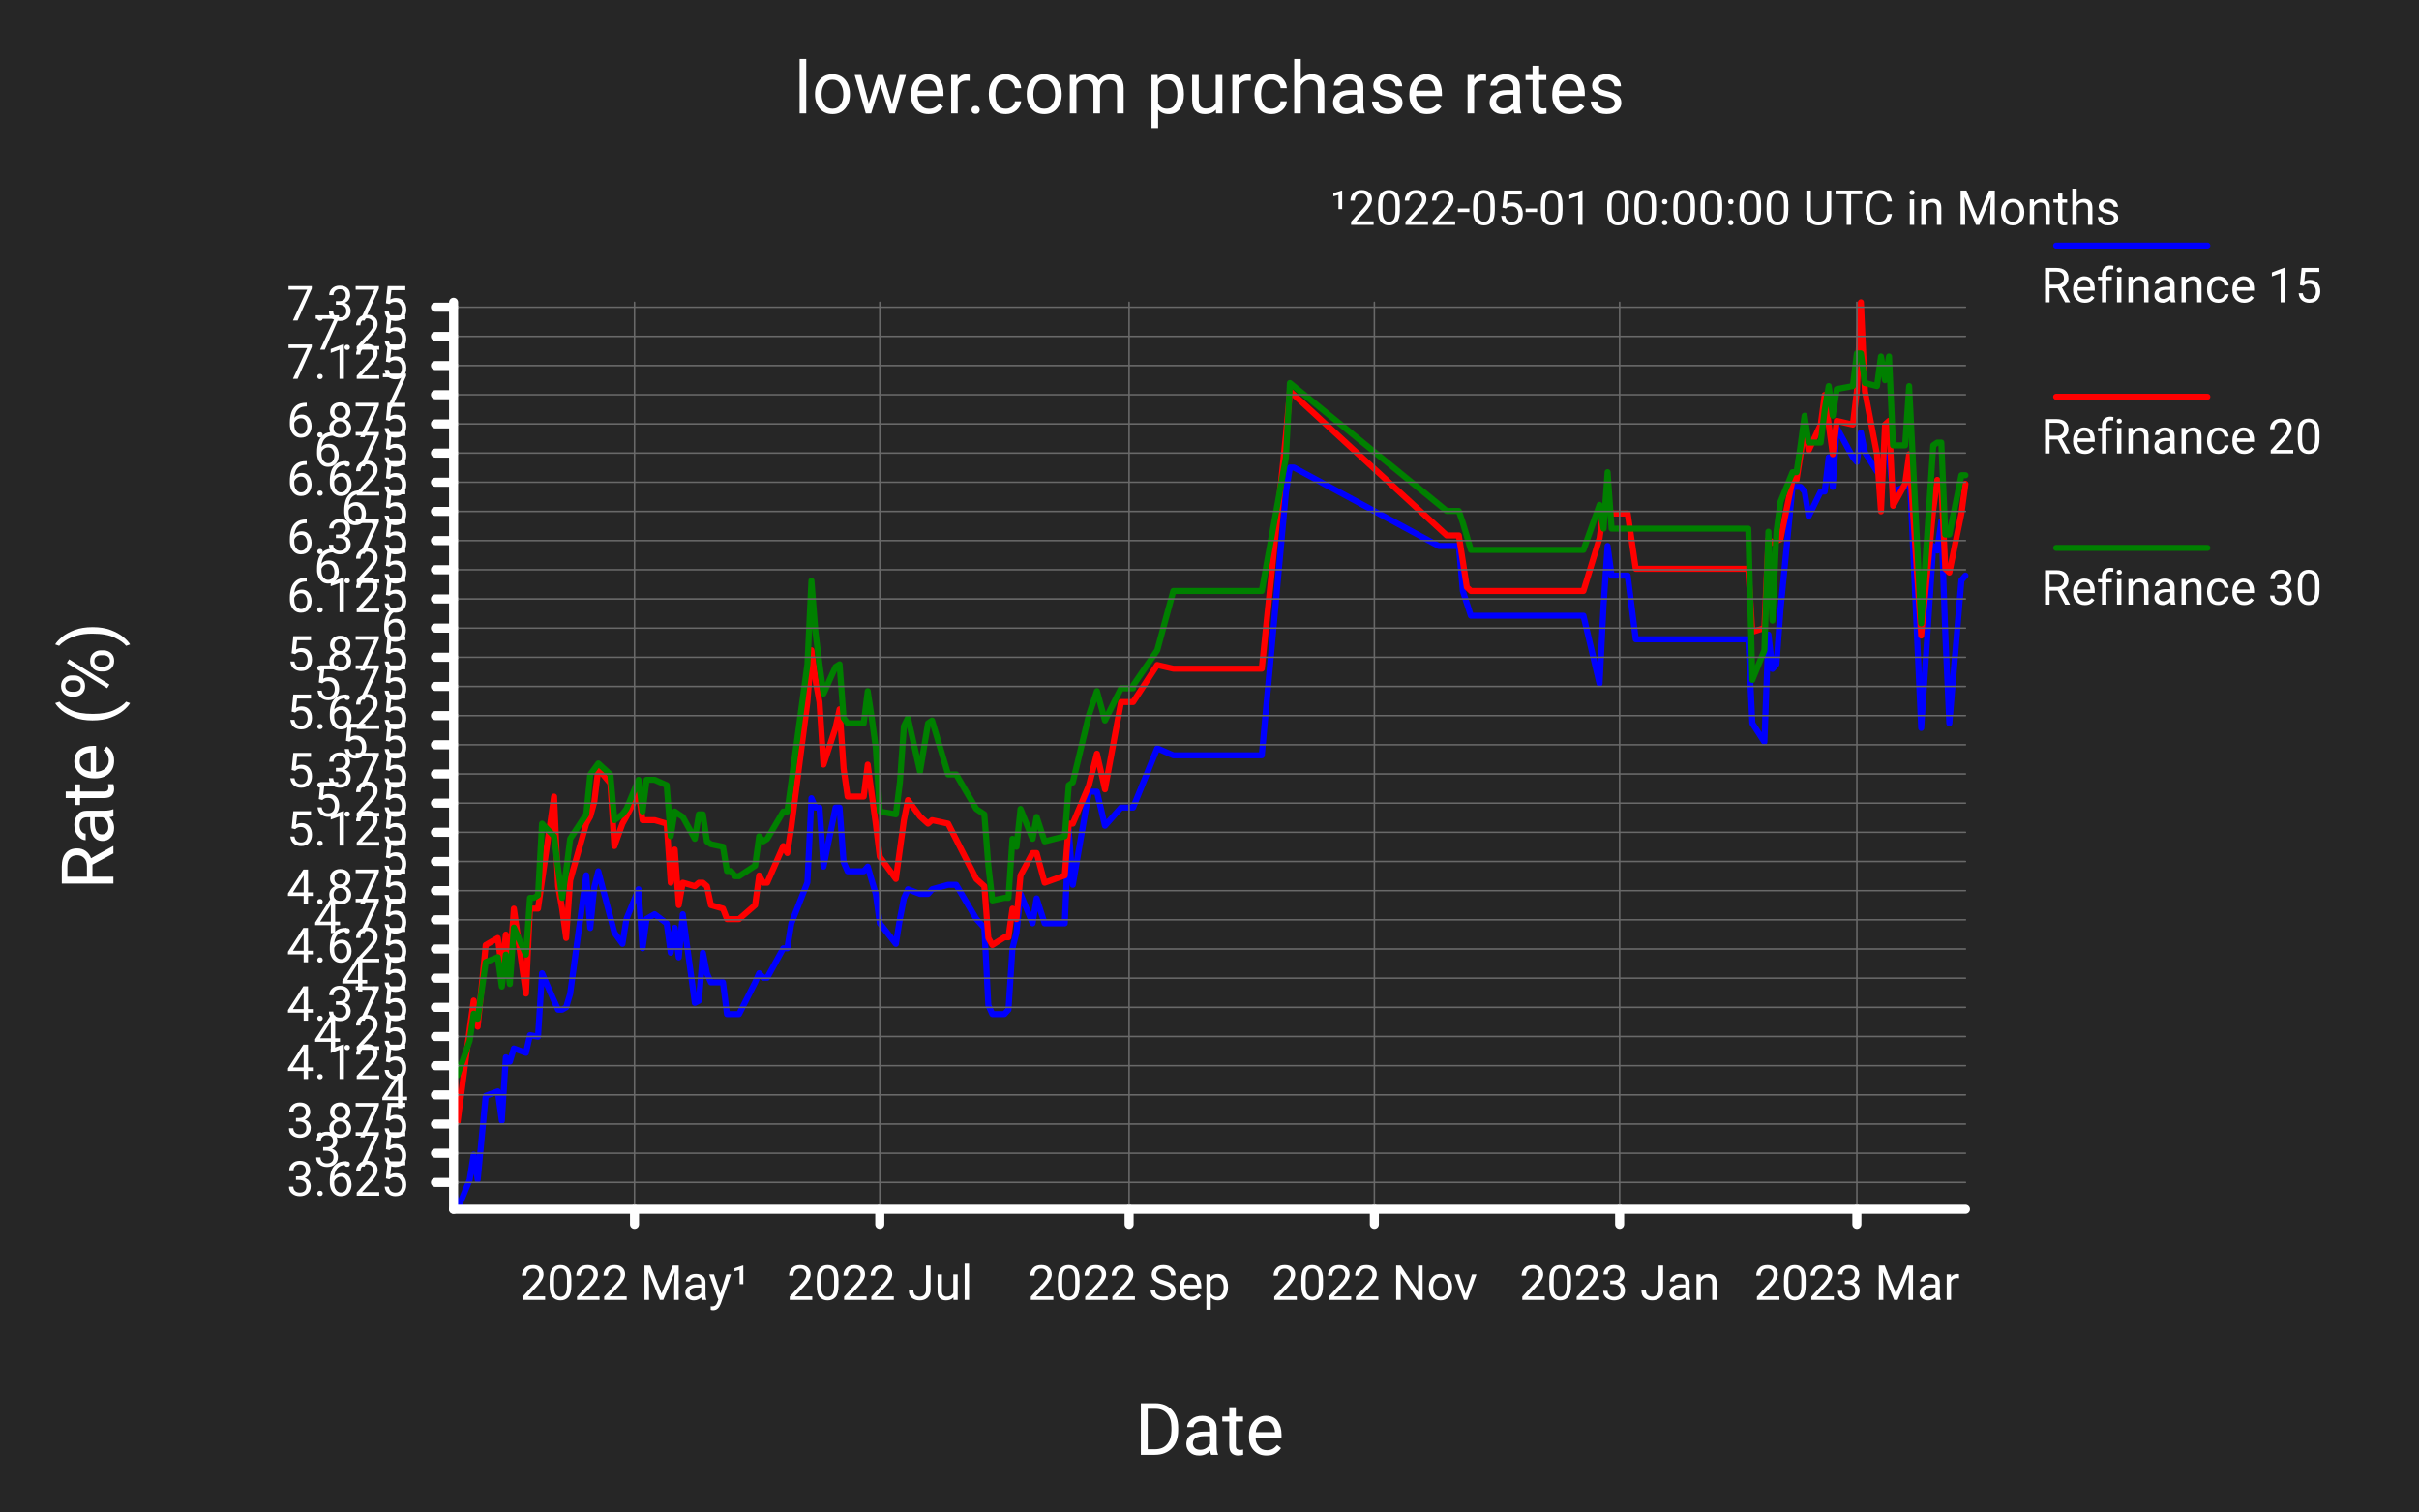
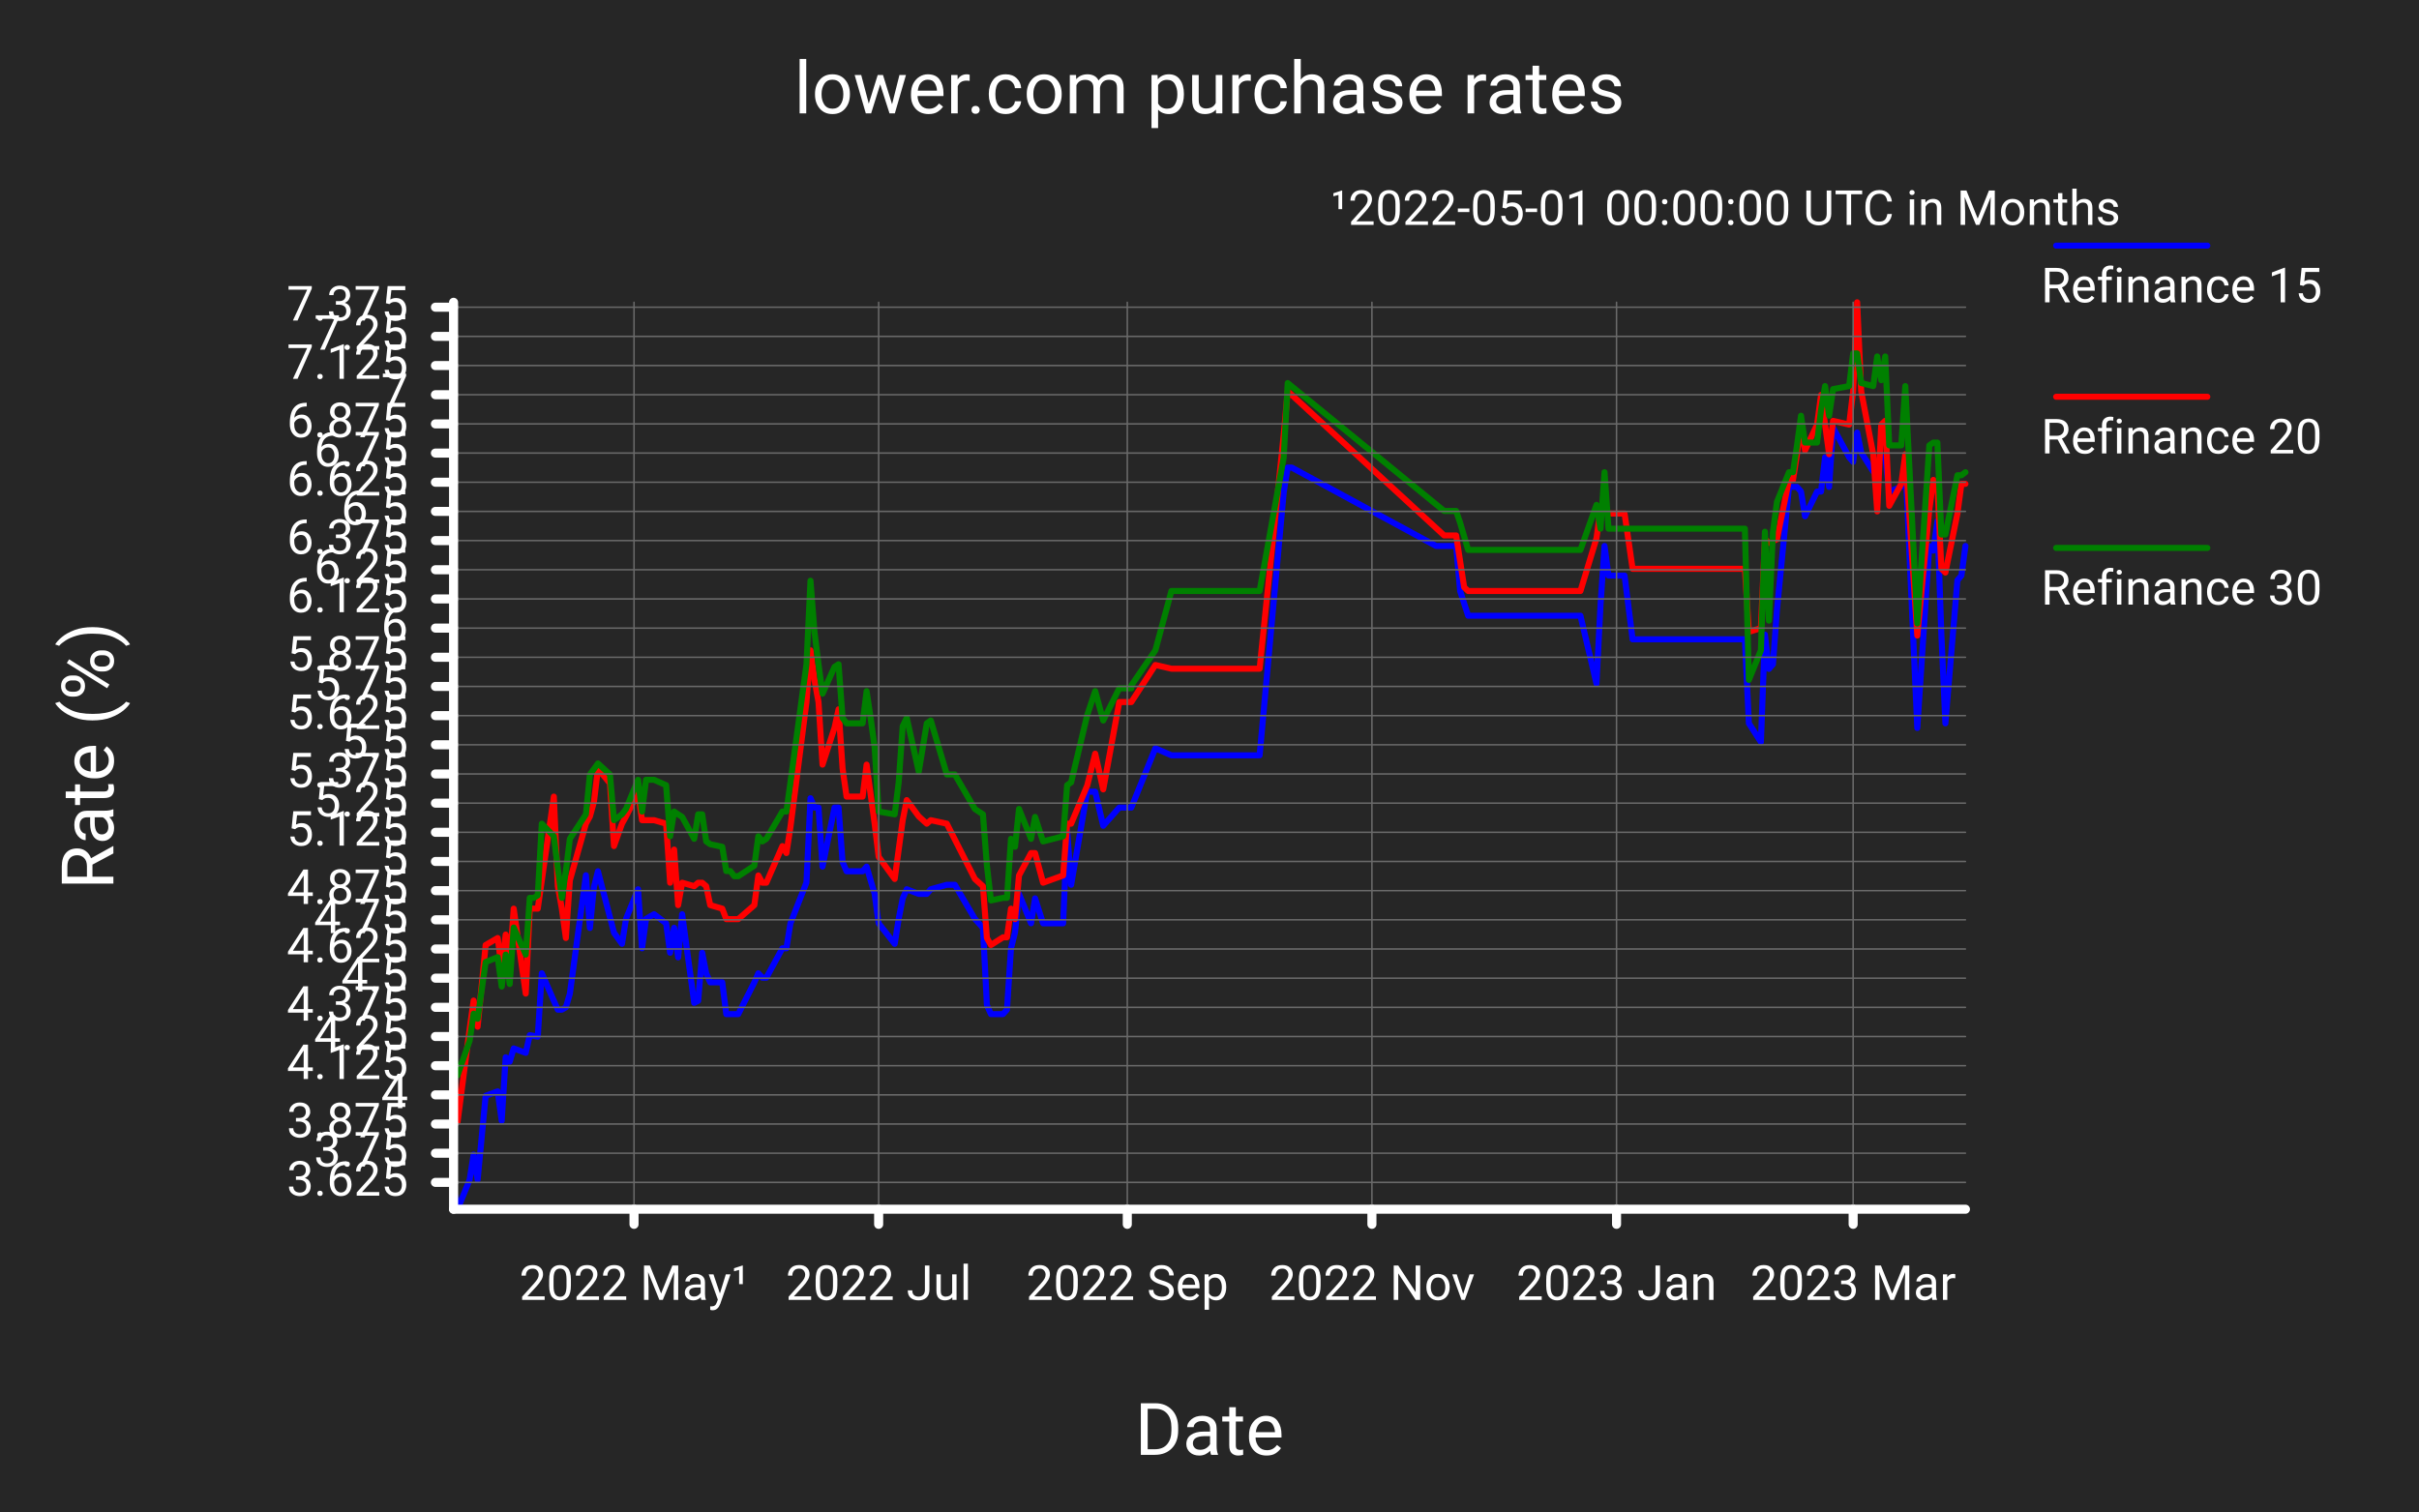
<svg xmlns="http://www.w3.org/2000/svg" class="poloto" width="800" height="500" viewBox="0 0 800 500">
  <style>.poloto{stroke-linecap:round;stroke-linejoin:round;font-family:Roboto,sans-serif;font-size:16px;}.poloto_background{fill:#262626;}.poloto_scatter{stroke-width:7}.poloto_tick_line{stroke:dimgray;stroke-width:0.5}.poloto_line{stroke-width:2}.poloto_text{fill: white;}.poloto_axis_lines{stroke: white;stroke-width:3;fill:none;stroke-dasharray:none}.poloto_title{font-size:24px;dominant-baseline:start;text-anchor:middle;}.poloto_xname{font-size:24px;dominant-baseline:start;text-anchor:middle;}.poloto_yname{font-size:24px;dominant-baseline:start;text-anchor:middle;}.poloto0stroke{stroke:blue;}.poloto1stroke{stroke:red;}.poloto2stroke{stroke:green;}.poloto3stroke{stroke:gold;}.poloto4stroke{stroke:aqua;}.poloto5stroke{stroke:lime;}.poloto6stroke{stroke:orange;}.poloto7stroke{stroke:chocolate;}.poloto0fill{fill:blue;}.poloto1fill{fill:red;}.poloto2fill{fill:green;}.poloto3fill{fill:gold;}.poloto4fill{fill:aqua;}.poloto5fill{fill:lime;}.poloto6fill{fill:orange;}.poloto7fill{fill:chocolate;}</style>
  <circle r="1e5" class="poloto_background" />
  <text class="poloto_text poloto_legend_text" x="675" y="100">Refinance 15</text>
  <line class="poloto_line poloto_legend_icon poloto0stroke poloto0legend" stroke="black" x1="680" x2="730" y1="81.25" y2="81.25" />
-   <path class="poloto_line poloto0stroke" fill="none" stroke="black" d=" M 150.00 393.13 L 151.33 400.00 L 155.32 390.27 L 156.65 381.94 L 157.98 390.27 L 157.98 390.27 L 160.64 362.48 L 164.63 361.01 L 165.96 370.74 L 167.29 349.74 L 168.62 351.21 L 169.95 346.81 L 173.94 348.28 L 175.27 342.41 L 175.27 342.41 L 177.93 342.95 L 179.26 321.95 L 183.24 331.06 L 184.57 333.99 L 185.90 333.99 L 187.23 333.22 L 188.56 328.74 L 193.88 289.53 L 195.21 306.97 L 196.54 293.46 L 197.87 288.21 L 197.87 288.21 L 203.19 308.52 L 205.85 312.22 L 207.18 303.96 L 211.17 294.16 L 212.50 313.69 L 213.83 303.96 L 213.83 303.96 L 216.49 302.42 L 220.48 305.43 L 221.81 315.16 L 221.81 315.16 L 223.14 306.90 L 224.47 316.70 L 225.80 302.42 L 229.79 331.76 L 231.12 331.06 L 232.45 315.16 L 232.45 315.16 L 233.78 321.95 L 235.11 324.96 L 239.10 324.96 L 240.43 335.46 L 241.76 335.46 L 243.09 335.46 L 244.41 335.46 L 249.73 324.96 L 251.06 321.95 L 252.39 323.42 L 253.72 323.42 L 253.72 323.42 L 259.04 313.69 L 260.37 313.69 L 261.70 305.43 L 267.02 291.92 L 268.35 264.05 L 269.68 267.14 L 271.01 267.14 L 272.34 286.67 L 276.33 267.14 L 277.66 267.14 L 278.99 285.13 L 280.32 288.21 L 285.64 288.21 L 286.97 286.67 L 288.30 291.22 L 289.63 295.70 L 290.96 305.43 L 296.28 312.22 L 297.61 303.96 L 298.94 297.17 L 300.27 294.16 L 304.26 295.70 L 306.91 295.70 L 308.24 294.16 L 313.56 292.69 L 313.56 292.69 L 313.56 292.69 L 313.56 292.69 L 313.56 292.69 L 313.56 292.69 L 316.22 292.69 L 316.22 292.69 L 316.22 292.69 L 316.22 292.69 L 316.22 292.69 L 316.22 292.69 L 322.87 303.96 L 325.53 306.90 L 326.86 332.53 L 328.19 335.46 L 332.18 335.46 L 333.51 333.99 L 334.84 313.69 L 336.17 308.44 L 337.50 295.70 L 341.49 305.43 L 341.49 305.43 L 342.82 297.17 L 345.48 305.43 L 345.48 305.43 L 352.13 305.43 L 353.46 274.70 L 354.79 292.69 L 360.11 261.89 L 362.77 261.89 L 362.77 261.89 L 365.43 273.16 L 370.74 267.14 L 370.74 267.14 L 370.74 267.14 L 370.74 267.14 L 370.74 267.14 L 370.74 267.14 L 370.74 267.14 L 370.74 267.14 L 370.74 267.14 L 374.73 267.14 L 382.71 247.53 L 388.03 249.85 L 388.03 249.85 L 392.02 249.85 L 397.34 249.85 L 398.67 249.85 L 398.67 249.85 L 398.67 249.85 L 398.67 249.85 L 398.67 249.85 L 415.96 249.85 L 417.29 249.85 L 425.27 162.92 L 426.60 154.66 L 427.93 154.66 L 475.80 180.60 L 481.12 180.60 L 482.45 180.60 L 483.78 195.50 L 486.44 203.68 L 486.44 203.68 L 491.76 203.68 L 493.09 203.68 L 494.41 203.68 L 495.74 203.68 L 499.73 203.68 L 501.06 203.68 L 503.72 203.68 L 505.05 203.68 L 509.04 203.68 L 510.37 203.68 L 510.37 203.68 L 514.36 203.68 L 518.35 203.68 L 519.68 203.68 L 521.01 203.68 L 522.34 203.68 L 523.67 203.68 L 528.99 226.15 L 530.32 200.21 L 531.65 180.60 L 532.98 190.40 L 536.97 190.40 L 538.30 190.40 L 538.30 190.40 L 540.96 211.48 L 542.29 211.48 L 546.28 211.48 L 547.61 211.48 L 548.94 211.48 L 550.27 211.48 L 551.60 211.48 L 551.60 211.48 L 551.60 211.48 L 551.60 211.48 L 558.24 211.48 L 560.90 211.48 L 564.89 211.48 L 566.22 211.48 L 568.88 211.48 L 570.21 211.48 L 575.53 211.48 L 576.86 211.48 L 578.19 211.48 L 579.52 239.27 L 583.51 245.45 L 584.84 209.93 L 586.17 221.28 L 587.50 219.74 L 588.83 201.75 L 592.82 161.07 L 594.15 161.07 L 595.48 161.07 L 596.81 162.61 L 598.14 170.79 L 602.13 162.61 L 603.46 162.61 L 604.79 151.26 L 606.12 161.07 L 607.45 141.46 L 612.77 151.26 L 614.10 152.80 L 615.43 143.08 L 616.76 149.64 L 620.74 155.97 L 622.07 152.80 L 623.40 151.26 L 624.73 151.26 L 626.06 162.61 L 630.05 161.07 L 631.38 152.80 L 635.37 240.81 L 639.36 180.60 L 640.69 182.14 L 642.02 172.41 L 643.35 209.93 L 644.68 239.27 L 648.67 191.95 L 650.00 190.40" />
+   <path class="poloto_line poloto0stroke" fill="none" stroke="black" d=" M 150.00 393.13 L 151.33 400.00 L 155.31 390.27 L 156.63 381.94 L 157.96 390.27 L 157.96 390.27 L 160.61 362.48 L 164.59 361.01 L 165.92 370.74 L 167.24 349.74 L 168.57 351.21 L 169.89 346.81 L 173.87 348.28 L 175.20 342.41 L 175.20 342.41 L 177.85 342.95 L 179.18 321.95 L 183.16 331.06 L 184.48 333.99 L 185.81 333.99 L 187.14 333.22 L 188.46 328.74 L 193.77 289.53 L 195.09 306.97 L 196.42 293.46 L 197.75 288.21 L 197.75 288.21 L 203.05 308.52 L 205.70 312.22 L 207.03 303.96 L 211.01 294.16 L 212.33 313.69 L 213.66 303.96 L 213.66 303.96 L 216.31 302.42 L 220.29 305.43 L 221.62 315.16 L 221.62 315.16 L 222.94 306.90 L 224.27 316.70 L 225.60 302.42 L 229.58 331.76 L 230.90 331.06 L 232.23 315.16 L 232.23 315.16 L 233.55 321.95 L 234.88 324.96 L 238.86 324.96 L 240.19 335.46 L 241.51 335.46 L 242.84 335.46 L 244.16 335.46 L 249.47 324.96 L 250.80 321.95 L 252.12 323.42 L 253.45 323.42 L 253.45 323.42 L 258.75 313.69 L 260.08 313.69 L 261.41 305.43 L 266.71 291.92 L 268.04 264.05 L 269.36 267.14 L 270.69 267.14 L 272.02 286.67 L 275.99 267.14 L 277.32 267.14 L 278.65 285.13 L 279.97 288.21 L 285.28 288.21 L 286.60 286.67 L 287.93 291.22 L 289.26 295.70 L 290.58 305.43 L 295.89 312.22 L 297.21 303.96 L 298.54 297.17 L 299.87 294.16 L 303.85 295.70 L 306.50 295.70 L 307.82 294.16 L 313.13 292.69 L 313.13 292.69 L 313.13 292.69 L 313.13 292.69 L 313.13 292.69 L 313.13 292.69 L 315.78 292.69 L 315.78 292.69 L 315.78 292.69 L 315.78 292.69 L 315.78 292.69 L 315.78 292.69 L 322.41 303.96 L 325.07 306.90 L 326.39 332.53 L 327.72 335.46 L 331.70 335.46 L 333.02 333.99 L 334.35 313.69 L 335.68 308.44 L 337.00 295.70 L 340.98 305.43 L 340.98 305.43 L 342.31 297.17 L 344.96 305.43 L 344.96 305.43 L 351.59 305.43 L 352.92 274.70 L 354.24 292.69 L 359.55 261.89 L 362.20 261.89 L 362.20 261.89 L 364.85 273.16 L 370.16 267.14 L 370.16 267.14 L 370.16 267.14 L 370.16 267.14 L 370.16 267.14 L 370.16 267.14 L 370.16 267.14 L 370.16 267.14 L 370.16 267.14 L 374.14 267.14 L 382.10 247.53 L 387.40 249.85 L 387.40 249.85 L 391.38 249.85 L 396.68 249.85 L 398.01 249.85 L 398.01 249.85 L 398.01 249.85 L 398.01 249.85 L 398.01 249.85 L 415.25 249.85 L 416.58 249.85 L 424.54 162.92 L 425.86 154.66 L 427.19 154.66 L 474.93 180.60 L 480.24 180.60 L 481.56 180.60 L 482.89 195.50 L 485.54 203.68 L 485.54 203.68 L 490.85 203.68 L 492.18 203.68 L 493.50 203.68 L 494.83 203.68 L 498.81 203.68 L 500.13 203.68 L 502.79 203.68 L 504.11 203.68 L 508.09 203.68 L 509.42 203.68 L 509.42 203.68 L 513.40 203.68 L 517.37 203.68 L 518.70 203.68 L 520.03 203.68 L 521.35 203.68 L 522.68 203.68 L 527.98 226.15 L 529.31 200.21 L 530.64 180.60 L 531.96 190.40 L 535.94 190.40 L 537.27 190.40 L 537.27 190.40 L 539.92 211.48 L 541.25 211.48 L 545.23 211.48 L 546.55 211.48 L 547.88 211.48 L 549.20 211.48 L 550.53 211.48 L 550.53 211.48 L 550.53 211.48 L 550.53 211.48 L 557.16 211.48 L 559.81 211.48 L 563.79 211.48 L 565.12 211.48 L 567.77 211.48 L 569.10 211.48 L 574.40 211.48 L 575.73 211.48 L 577.06 211.48 L 578.38 239.27 L 582.36 245.45 L 583.69 209.93 L 585.01 221.28 L 586.34 219.74 L 587.67 201.75 L 591.64 161.07 L 592.97 161.07 L 594.30 161.07 L 595.62 162.61 L 596.95 170.79 L 600.93 162.61 L 602.25 162.61 L 603.58 151.26 L 604.91 161.07 L 606.23 141.46 L 611.54 151.26 L 612.86 152.80 L 614.19 143.08 L 615.52 149.64 L 619.50 155.97 L 620.82 152.80 L 622.15 151.26 L 623.47 151.26 L 624.80 162.61 L 628.78 161.07 L 630.11 152.80 L 634.08 240.81 L 638.06 180.60 L 639.39 182.14 L 640.72 172.41 L 642.04 209.93 L 643.37 239.27 L 647.35 191.95 L 648.67 190.40 L 650.00 180.60" />
  <text class="poloto_text poloto_legend_text" x="675" y="150">Refinance 20</text>
  <line class="poloto_line poloto_legend_icon poloto1stroke poloto1legend" stroke="black" x1="680" x2="730" y1="131.25" y2="131.25" />
-   <path class="poloto_line poloto1stroke" fill="none" stroke="black" d=" M 150.00 350.51 L 151.33 371.13 L 155.32 340.40 L 156.65 330.98 L 157.98 339.63 L 157.98 339.63 L 160.64 312.61 L 164.63 310.29 L 165.96 320.10 L 167.29 309.14 L 168.62 318.94 L 169.95 300.57 L 173.94 328.67 L 175.27 300.57 L 175.27 300.57 L 177.93 300.57 L 177.93 300.57 L 183.24 263.51 L 184.57 293.15 L 185.90 300.57 L 187.23 310.29 L 188.56 291.22 L 193.88 272.47 L 195.21 270.07 L 196.54 265.29 L 197.87 254.32 L 201.86 259.11 L 203.19 279.88 L 205.85 272.47 L 207.18 270.07 L 211.17 262.27 L 212.50 271.31 L 213.83 271.31 L 213.83 271.31 L 216.49 271.31 L 220.48 272.47 L 221.81 292.00 L 221.81 292.00 L 223.14 281.03 L 224.47 299.41 L 225.80 292.00 L 229.79 293.15 L 231.12 292.00 L 232.45 292.00 L 232.45 292.00 L 233.78 293.15 L 235.11 299.41 L 239.10 300.57 L 240.43 304.04 L 241.76 304.04 L 243.09 304.04 L 244.41 304.04 L 249.73 299.41 L 251.06 289.60 L 252.39 292.00 L 253.72 292.00 L 253.72 292.00 L 259.04 279.88 L 260.37 282.19 L 261.70 273.62 L 267.02 232.24 L 268.35 215.11 L 269.68 224.91 L 271.01 232.24 L 272.34 252.93 L 276.33 240.74 L 277.66 234.64 L 278.99 254.17 L 280.32 263.51 L 285.64 263.51 L 286.97 252.93 L 288.30 262.74 L 289.63 272.47 L 290.96 283.43 L 296.28 290.76 L 297.61 281.03 L 298.94 271.31 L 300.27 264.67 L 304.26 270.07 L 306.91 272.47 L 308.24 271.31 L 313.56 272.47 L 313.56 272.47 L 313.56 272.47 L 313.56 272.47 L 313.56 272.47 L 313.56 272.47 L 313.56 272.47 L 313.56 272.47 L 313.56 272.47 L 313.56 272.47 L 313.56 272.47 L 313.56 272.47 L 322.87 290.76 L 325.53 293.15 L 326.86 310.29 L 328.19 312.61 L 332.18 310.06 L 333.51 310.06 L 334.84 300.57 L 336.17 304.04 L 337.50 289.60 L 341.49 282.19 L 341.49 282.19 L 342.82 282.19 L 345.48 292.00 L 345.48 292.00 L 352.13 289.60 L 353.46 272.47 L 354.79 272.47 L 360.11 259.88 L 362.77 249.31 L 362.77 249.31 L 365.43 261.12 L 370.74 232.24 L 370.74 232.24 L 370.74 232.24 L 370.74 232.24 L 370.74 232.24 L 370.74 232.24 L 370.74 232.24 L 370.74 232.24 L 370.74 232.24 L 374.73 232.24 L 382.71 219.97 L 388.03 221.20 L 390.69 221.20 L 392.02 221.20 L 392.02 221.20 L 398.67 221.20 L 400.00 221.20 L 400.00 221.20 L 400.00 221.20 L 400.00 221.20 L 415.96 221.20 L 417.29 221.20 L 425.27 143.85 L 426.60 129.41 L 426.60 129.41 L 478.46 177.12 L 481.12 177.12 L 482.45 177.12 L 485.11 194.26 L 486.44 195.50 L 486.44 195.50 L 491.76 195.50 L 493.09 195.50 L 494.41 195.50 L 495.74 195.50 L 499.73 195.50 L 501.06 195.50 L 503.72 195.50 L 505.05 195.50 L 509.04 195.50 L 510.37 195.50 L 510.37 195.50 L 514.36 195.50 L 518.35 195.50 L 519.68 195.50 L 521.01 195.50 L 522.34 195.50 L 523.67 195.50 L 528.99 178.05 L 530.32 168.55 L 531.65 167.32 L 532.98 169.87 L 536.97 169.87 L 538.30 169.87 L 538.30 169.87 L 540.96 188.16 L 542.29 188.16 L 546.28 188.16 L 547.61 188.16 L 548.94 188.16 L 550.27 188.16 L 551.60 188.16 L 551.60 188.16 L 556.91 188.16 L 556.91 188.16 L 558.24 188.16 L 560.90 188.16 L 564.89 188.16 L 566.22 188.16 L 568.88 188.16 L 570.21 188.16 L 575.53 188.16 L 576.86 188.16 L 578.19 188.16 L 579.52 209.01 L 583.51 207.77 L 584.84 178.36 L 586.17 179.59 L 586.17 179.59 L 588.83 178.36 L 592.82 158.75 L 594.15 158.75 L 595.48 150.26 L 596.81 140.45 L 598.14 149.02 L 602.13 140.45 L 603.46 130.65 L 604.79 140.45 L 606.12 150.26 L 607.45 139.22 L 612.77 140.45 L 614.10 129.41 L 615.43 100.00 L 616.76 129.41 L 620.74 150.26 L 622.07 169.17 L 623.40 140.45 L 624.73 139.22 L 626.06 167.32 L 630.05 160.06 L 631.38 150.26 L 635.37 210.24 L 639.36 168.55 L 640.69 158.75 L 642.02 160.06 L 643.35 188.16 L 644.68 189.40 L 648.67 169.87 L 650.00 160.06" />
+   <path class="poloto_line poloto1stroke" fill="none" stroke="black" d=" M 150.00 350.51 L 151.33 371.13 L 155.31 340.40 L 156.63 330.98 L 157.96 339.63 L 157.96 339.63 L 160.61 312.61 L 164.59 310.29 L 165.92 320.10 L 167.24 309.14 L 168.57 318.94 L 169.89 300.57 L 173.87 328.67 L 175.20 300.57 L 175.20 300.57 L 177.85 300.57 L 177.85 300.57 L 183.16 263.51 L 184.48 293.15 L 185.81 300.57 L 187.14 310.29 L 188.46 291.22 L 193.77 272.47 L 195.09 270.07 L 196.42 265.29 L 197.75 254.32 L 201.72 259.11 L 203.05 279.88 L 205.70 272.47 L 207.03 270.07 L 211.01 262.27 L 212.33 271.31 L 213.66 271.31 L 213.66 271.31 L 216.31 271.31 L 220.29 272.47 L 221.62 292.00 L 221.62 292.00 L 222.94 281.03 L 224.27 299.41 L 225.60 292.00 L 229.58 293.15 L 230.90 292.00 L 232.23 292.00 L 232.23 292.00 L 233.55 293.15 L 234.88 299.41 L 238.86 300.57 L 240.19 304.04 L 241.51 304.04 L 242.84 304.04 L 244.16 304.04 L 249.47 299.41 L 250.80 289.60 L 252.12 292.00 L 253.45 292.00 L 253.45 292.00 L 258.75 279.88 L 260.08 282.19 L 261.41 273.62 L 266.71 232.24 L 268.04 215.11 L 269.36 224.91 L 270.69 232.24 L 272.02 252.93 L 275.99 240.74 L 277.32 234.64 L 278.65 254.17 L 279.97 263.51 L 285.28 263.51 L 286.60 252.93 L 287.93 262.74 L 289.26 272.47 L 290.58 283.43 L 295.89 290.76 L 297.21 281.03 L 298.54 271.31 L 299.87 264.67 L 303.85 270.07 L 306.50 272.47 L 307.82 271.31 L 313.13 272.47 L 313.13 272.47 L 313.13 272.47 L 313.13 272.47 L 313.13 272.47 L 313.13 272.47 L 313.13 272.47 L 313.13 272.47 L 313.13 272.47 L 313.13 272.47 L 313.13 272.47 L 313.13 272.47 L 322.41 290.76 L 325.07 293.15 L 326.39 310.29 L 327.72 312.61 L 331.70 310.06 L 333.02 310.06 L 334.35 300.57 L 335.68 304.04 L 337.00 289.60 L 340.98 282.19 L 340.98 282.19 L 342.31 282.19 L 344.96 292.00 L 344.96 292.00 L 351.59 289.60 L 352.92 272.47 L 354.24 272.47 L 359.55 259.88 L 362.20 249.31 L 362.20 249.31 L 364.85 261.12 L 370.16 232.24 L 370.16 232.24 L 370.16 232.24 L 370.16 232.24 L 370.16 232.24 L 370.16 232.24 L 370.16 232.24 L 370.16 232.24 L 370.16 232.24 L 374.14 232.24 L 382.10 219.97 L 387.40 221.20 L 390.05 221.20 L 391.38 221.20 L 391.38 221.20 L 398.01 221.20 L 399.34 221.20 L 399.34 221.20 L 399.34 221.20 L 399.34 221.20 L 415.25 221.20 L 416.58 221.20 L 424.54 143.85 L 425.86 129.41 L 425.86 129.41 L 477.59 177.12 L 480.24 177.12 L 481.56 177.12 L 484.22 194.26 L 485.54 195.50 L 485.54 195.50 L 490.85 195.50 L 492.18 195.50 L 493.50 195.50 L 494.83 195.50 L 498.81 195.50 L 500.13 195.50 L 502.79 195.50 L 504.11 195.50 L 508.09 195.50 L 509.42 195.50 L 509.42 195.50 L 513.40 195.50 L 517.37 195.50 L 518.70 195.50 L 520.03 195.50 L 521.35 195.50 L 522.68 195.50 L 527.98 178.05 L 529.31 168.55 L 530.64 167.32 L 531.96 169.87 L 535.94 169.87 L 537.27 169.87 L 537.27 169.87 L 539.92 188.16 L 541.25 188.16 L 545.23 188.16 L 546.55 188.16 L 547.88 188.16 L 549.20 188.16 L 550.53 188.16 L 550.53 188.16 L 555.84 188.16 L 555.84 188.16 L 557.16 188.16 L 559.81 188.16 L 563.79 188.16 L 565.12 188.16 L 567.77 188.16 L 569.10 188.16 L 574.40 188.16 L 575.73 188.16 L 577.06 188.16 L 578.38 209.01 L 582.36 207.77 L 583.69 178.36 L 585.01 179.59 L 585.01 179.59 L 587.67 178.36 L 591.64 158.75 L 592.97 158.75 L 594.30 150.26 L 595.62 140.45 L 596.95 149.02 L 600.93 140.45 L 602.25 130.65 L 603.58 140.45 L 604.91 150.26 L 606.23 139.22 L 611.54 140.45 L 612.86 129.41 L 614.19 100.00 L 615.52 129.41 L 619.50 150.26 L 620.82 169.17 L 622.15 140.45 L 623.47 139.22 L 624.80 167.32 L 628.78 160.06 L 630.11 150.26 L 634.08 210.24 L 638.06 168.55 L 639.39 158.75 L 640.72 160.06 L 642.04 188.16 L 643.37 189.40 L 647.35 169.87 L 648.67 160.06 L 650.00 160.06" />
  <text class="poloto_text poloto_legend_text" x="675" y="200">Refinance 30</text>
  <line class="poloto_line poloto_legend_icon poloto2stroke poloto2legend" stroke="black" x1="680" x2="730" y1="181.25" y2="181.25" />
-   <path class="poloto_line poloto2stroke" fill="none" stroke="black" d=" M 150.00 348.35 L 151.33 355.69 L 155.32 344.26 L 156.65 335.31 L 157.98 337.00 L 157.98 337.00 L 160.64 318.24 L 164.63 316.62 L 165.96 326.35 L 167.29 315.77 L 168.62 325.50 L 169.95 306.82 L 173.94 315.77 L 175.27 297.01 L 176.60 297.01 L 177.93 296.17 L 179.26 272.47 L 183.24 276.63 L 184.57 287.29 L 185.90 297.01 L 187.23 288.14 L 188.56 277.48 L 193.88 269.38 L 195.21 256.18 L 196.54 254.40 L 197.87 252.55 L 201.86 256.18 L 203.19 271.31 L 205.85 269.38 L 207.18 267.60 L 211.17 257.95 L 212.50 268.45 L 213.83 257.95 L 213.83 257.95 L 216.49 257.95 L 220.48 259.73 L 221.81 276.63 L 221.81 276.63 L 223.14 268.45 L 224.47 269.38 L 225.80 270.23 L 229.79 277.48 L 231.12 269.38 L 232.45 269.38 L 232.45 269.38 L 233.78 278.33 L 235.11 279.26 L 239.10 280.11 L 240.43 288.14 L 241.76 288.14 L 243.09 289.84 L 244.41 289.84 L 249.73 286.36 L 251.06 276.63 L 252.39 278.33 L 253.72 277.48 L 253.72 277.48 L 259.04 268.45 L 260.37 268.45 L 261.70 258.80 L 267.02 219.74 L 268.35 192.10 L 269.68 209.01 L 271.01 219.74 L 272.34 229.46 L 276.33 220.59 L 277.66 219.74 L 278.99 237.49 L 280.32 239.27 L 285.64 239.27 L 286.97 228.62 L 288.30 237.49 L 289.63 247.22 L 290.96 268.45 L 296.28 269.38 L 297.61 258.80 L 298.94 240.20 L 300.27 237.49 L 304.26 255.25 L 306.91 239.27 L 308.24 238.34 L 313.56 256.18 L 313.56 256.18 L 313.56 256.18 L 313.56 256.18 L 313.56 256.18 L 313.56 256.18 L 316.22 256.18 L 316.22 256.18 L 316.22 256.18 L 316.22 256.18 L 316.22 256.18 L 316.22 256.18 L 322.87 267.60 L 325.53 269.38 L 326.86 286.36 L 328.19 297.86 L 332.18 297.01 L 333.51 297.01 L 334.84 277.48 L 336.17 280.11 L 337.50 267.60 L 341.49 277.48 L 341.49 277.48 L 342.82 270.23 L 345.48 278.33 L 345.48 278.33 L 352.13 276.63 L 353.46 259.73 L 354.79 258.80 L 360.11 236.57 L 362.77 228.62 L 362.77 228.62 L 365.43 238.34 L 370.74 227.69 L 370.74 227.69 L 370.74 227.69 L 370.74 227.69 L 370.74 227.69 L 370.74 227.69 L 370.74 227.69 L 370.74 227.69 L 374.73 227.69 L 374.73 226.76 L 382.71 215.11 L 388.03 195.50 L 388.03 195.50 L 392.02 195.50 L 392.02 195.50 L 398.67 195.50 L 400.00 195.50 L 400.00 195.50 L 400.00 195.50 L 400.00 195.50 L 415.96 195.50 L 417.29 195.50 L 425.27 151.34 L 426.60 126.71 L 426.60 126.71 L 478.46 169.02 L 481.12 169.02 L 482.45 169.02 L 483.78 172.95 L 486.44 181.91 L 486.44 181.91 L 491.76 181.91 L 493.09 181.91 L 494.41 181.91 L 495.74 181.91 L 499.73 181.91 L 501.06 181.91 L 503.72 181.91 L 505.05 181.91 L 509.04 181.91 L 510.37 181.91 L 510.37 181.91 L 514.36 181.91 L 518.35 181.91 L 519.68 181.91 L 521.01 181.91 L 522.34 181.91 L 523.67 181.91 L 528.99 167.01 L 530.32 174.88 L 531.65 156.20 L 532.98 174.88 L 536.97 174.88 L 538.30 174.88 L 538.30 174.88 L 540.96 174.88 L 542.29 174.88 L 546.28 174.88 L 547.61 174.88 L 548.94 174.88 L 550.27 174.88 L 551.60 174.88 L 551.60 174.88 L 556.91 174.88 L 556.91 174.88 L 558.24 174.88 L 560.90 174.88 L 564.89 174.88 L 566.22 174.88 L 568.88 174.88 L 570.21 174.88 L 575.53 174.88 L 576.86 174.88 L 578.19 174.88 L 579.52 224.91 L 583.51 215.11 L 584.84 175.89 L 586.17 205.30 L 587.50 175.89 L 588.83 166.01 L 592.82 156.20 L 594.15 156.20 L 595.48 147.32 L 596.81 137.52 L 598.14 146.40 L 602.13 146.40 L 603.46 135.59 L 604.79 127.71 L 606.12 137.52 L 607.45 128.72 L 612.77 127.71 L 614.10 116.91 L 615.43 116.91 L 616.76 126.71 L 620.74 127.71 L 622.07 117.91 L 623.40 125.78 L 624.73 117.91 L 626.06 147.32 L 630.05 147.32 L 631.38 127.71 L 635.37 206.23 L 639.36 147.32 L 640.69 146.40 L 642.02 146.40 L 643.35 176.81 L 644.68 176.81 L 648.67 157.21 L 650.00 157.21" />
+   <path class="poloto_line poloto2stroke" fill="none" stroke="black" d=" M 150.00 348.35 L 151.33 355.69 L 155.31 344.26 L 156.63 335.31 L 157.96 337.00 L 157.96 337.00 L 160.61 318.24 L 164.59 316.62 L 165.92 326.35 L 167.24 315.77 L 168.57 325.50 L 169.89 306.82 L 173.87 315.77 L 175.20 297.01 L 176.53 297.01 L 177.85 296.17 L 179.18 272.47 L 183.16 276.63 L 184.48 287.29 L 185.81 297.01 L 187.14 288.14 L 188.46 277.48 L 193.77 269.38 L 195.09 256.18 L 196.42 254.40 L 197.75 252.55 L 201.72 256.18 L 203.05 271.31 L 205.70 269.38 L 207.03 267.60 L 211.01 257.95 L 212.33 268.45 L 213.66 257.95 L 213.66 257.95 L 216.31 257.95 L 220.29 259.73 L 221.62 276.63 L 221.62 276.63 L 222.94 268.45 L 224.27 269.38 L 225.60 270.23 L 229.58 277.48 L 230.90 269.38 L 232.23 269.38 L 232.23 269.38 L 233.55 278.33 L 234.88 279.26 L 238.86 280.11 L 240.19 288.14 L 241.51 288.14 L 242.84 289.84 L 244.16 289.84 L 249.47 286.36 L 250.80 276.63 L 252.12 278.33 L 253.45 277.48 L 253.45 277.48 L 258.75 268.45 L 260.08 268.45 L 261.41 258.80 L 266.71 219.74 L 268.04 192.10 L 269.36 209.01 L 270.69 219.74 L 272.02 229.46 L 275.99 220.59 L 277.32 219.74 L 278.65 237.49 L 279.97 239.27 L 285.28 239.27 L 286.60 228.62 L 287.93 237.49 L 289.26 247.22 L 290.58 268.45 L 295.89 269.38 L 297.21 258.80 L 298.54 240.20 L 299.87 237.49 L 303.85 255.25 L 306.50 239.27 L 307.82 238.34 L 313.13 256.18 L 313.13 256.18 L 313.13 256.18 L 313.13 256.18 L 313.13 256.18 L 313.13 256.18 L 315.78 256.18 L 315.78 256.18 L 315.78 256.18 L 315.78 256.18 L 315.78 256.18 L 315.78 256.18 L 322.41 267.60 L 325.07 269.38 L 326.39 286.36 L 327.72 297.86 L 331.70 297.01 L 333.02 297.01 L 334.35 277.48 L 335.68 280.11 L 337.00 267.60 L 340.98 277.48 L 340.98 277.48 L 342.31 270.23 L 344.96 278.33 L 344.96 278.33 L 351.59 276.63 L 352.92 259.73 L 354.24 258.80 L 359.55 236.57 L 362.20 228.62 L 362.20 228.62 L 364.85 238.34 L 370.16 227.69 L 370.16 227.69 L 370.16 227.69 L 370.16 227.69 L 370.16 227.69 L 370.16 227.69 L 370.16 227.69 L 370.16 227.69 L 374.14 227.69 L 374.14 226.76 L 382.10 215.11 L 387.40 195.50 L 387.40 195.50 L 391.38 195.50 L 391.38 195.50 L 398.01 195.50 L 399.34 195.50 L 399.34 195.50 L 399.34 195.50 L 399.34 195.50 L 415.25 195.50 L 416.58 195.50 L 424.54 151.34 L 425.86 126.71 L 425.86 126.71 L 477.59 169.02 L 480.24 169.02 L 481.56 169.02 L 482.89 172.95 L 485.54 181.91 L 485.54 181.91 L 490.85 181.91 L 492.18 181.91 L 493.50 181.91 L 494.83 181.91 L 498.81 181.91 L 500.13 181.91 L 502.79 181.91 L 504.11 181.91 L 508.09 181.91 L 509.42 181.91 L 509.42 181.91 L 513.40 181.91 L 517.37 181.91 L 518.70 181.91 L 520.03 181.91 L 521.35 181.91 L 522.68 181.91 L 527.98 167.01 L 529.31 174.88 L 530.64 156.20 L 531.96 174.88 L 535.94 174.88 L 537.27 174.88 L 537.27 174.88 L 539.92 174.88 L 541.25 174.88 L 545.23 174.88 L 546.55 174.88 L 547.88 174.88 L 549.20 174.88 L 550.53 174.88 L 550.53 174.88 L 555.84 174.88 L 555.84 174.88 L 557.16 174.88 L 559.81 174.88 L 563.79 174.88 L 565.12 174.88 L 567.77 174.88 L 569.10 174.88 L 574.40 174.88 L 575.73 174.88 L 577.06 174.88 L 578.38 224.91 L 582.36 215.11 L 583.69 175.89 L 585.01 205.30 L 586.34 175.89 L 587.67 166.01 L 591.64 156.20 L 592.97 156.20 L 594.30 147.32 L 595.62 137.52 L 596.95 146.40 L 600.93 146.40 L 602.25 135.59 L 603.58 127.71 L 604.91 137.52 L 606.23 128.72 L 611.54 127.71 L 612.86 116.91 L 614.19 116.91 L 615.52 126.71 L 619.50 127.71 L 620.82 117.91 L 622.15 125.78 L 623.47 117.91 L 624.80 147.32 L 628.78 147.32 L 630.11 127.71 L 634.08 206.23 L 638.06 147.32 L 639.39 146.40 L 640.72 146.40 L 642.04 176.81 L 643.37 176.81 L 647.35 157.21 L 648.67 157.21 L 650.00 156.20" />
  <text class="poloto_labels poloto_text poloto_title" x="400" y="37.5">lower.com purchase rates</text>
  <text class="poloto_labels poloto_text poloto_xname" x="400" y="481.25">Date</text>
  <text class="poloto_labels poloto_text poloto_yname" transform="rotate(-90,37.5,250)" x="37.5" y="250">Rate (%)</text>
  <text class="poloto_tick_labels poloto_text" dominant-baseline="middle" text-anchor="start" x="150" y="70" />
  <line class="poloto_axis_lines" stroke="black" x1="150" x2="144" y1="391.122" y2="391.122" />
  <line class="poloto_tick_line" stroke="black" x1="150" x2="650" y1="391.122" y2="391.122" />
  <text class="poloto_tick_labels poloto_text" dominant-baseline="middle" text-anchor="end" x="135" y="391.122">3.625</text>
  <line class="poloto_axis_lines" stroke="black" x1="150" x2="144" y1="381.472" y2="381.472" />
  <line class="poloto_tick_line" stroke="black" x1="150" x2="650" y1="381.472" y2="381.472" />
  <text class="poloto_tick_labels poloto_text" dominant-baseline="middle" text-anchor="end" x="135" y="381.472">3.75</text>
  <line class="poloto_axis_lines" stroke="black" x1="150" x2="144" y1="371.822" y2="371.822" />
  <line class="poloto_tick_line" stroke="black" x1="150" x2="650" y1="371.822" y2="371.822" />
  <text class="poloto_tick_labels poloto_text" dominant-baseline="middle" text-anchor="end" x="135" y="371.822">3.875</text>
  <line class="poloto_axis_lines" stroke="black" x1="150" x2="144" y1="362.172" y2="362.172" />
  <line class="poloto_tick_line" stroke="black" x1="150" x2="650" y1="362.172" y2="362.172" />
  <text class="poloto_tick_labels poloto_text" dominant-baseline="middle" text-anchor="end" x="135" y="362.172">4</text>
  <line class="poloto_axis_lines" stroke="black" x1="150" x2="144" y1="352.522" y2="352.522" />
  <line class="poloto_tick_line" stroke="black" x1="150" x2="650" y1="352.522" y2="352.522" />
  <text class="poloto_tick_labels poloto_text" dominant-baseline="middle" text-anchor="end" x="135" y="352.522">4.125</text>
  <line class="poloto_axis_lines" stroke="black" x1="150" x2="144" y1="342.872" y2="342.872" />
  <line class="poloto_tick_line" stroke="black" x1="150" x2="650" y1="342.872" y2="342.872" />
  <text class="poloto_tick_labels poloto_text" dominant-baseline="middle" text-anchor="end" x="135" y="342.872">4.25</text>
  <line class="poloto_axis_lines" stroke="black" x1="150" x2="144" y1="333.222" y2="333.222" />
  <line class="poloto_tick_line" stroke="black" x1="150" x2="650" y1="333.222" y2="333.222" />
  <text class="poloto_tick_labels poloto_text" dominant-baseline="middle" text-anchor="end" x="135" y="333.222">4.375</text>
  <line class="poloto_axis_lines" stroke="black" x1="150" x2="144" y1="323.572" y2="323.572" />
  <line class="poloto_tick_line" stroke="black" x1="150" x2="650" y1="323.572" y2="323.572" />
  <text class="poloto_tick_labels poloto_text" dominant-baseline="middle" text-anchor="end" x="135" y="323.572">4.5</text>
  <line class="poloto_axis_lines" stroke="black" x1="150" x2="144" y1="313.922" y2="313.922" />
  <line class="poloto_tick_line" stroke="black" x1="150" x2="650" y1="313.922" y2="313.922" />
  <text class="poloto_tick_labels poloto_text" dominant-baseline="middle" text-anchor="end" x="135" y="313.922">4.625</text>
  <line class="poloto_axis_lines" stroke="black" x1="150" x2="144" y1="304.272" y2="304.272" />
  <line class="poloto_tick_line" stroke="black" x1="150" x2="650" y1="304.272" y2="304.272" />
  <text class="poloto_tick_labels poloto_text" dominant-baseline="middle" text-anchor="end" x="135" y="304.272">4.75</text>
  <line class="poloto_axis_lines" stroke="black" x1="150" x2="144" y1="294.622" y2="294.622" />
  <line class="poloto_tick_line" stroke="black" x1="150" x2="650" y1="294.622" y2="294.622" />
  <text class="poloto_tick_labels poloto_text" dominant-baseline="middle" text-anchor="end" x="135" y="294.622">4.875</text>
  <line class="poloto_axis_lines" stroke="black" x1="150" x2="144" y1="284.972" y2="284.972" />
  <line class="poloto_tick_line" stroke="black" x1="150" x2="650" y1="284.972" y2="284.972" />
  <text class="poloto_tick_labels poloto_text" dominant-baseline="middle" text-anchor="end" x="135" y="284.972">5</text>
  <line class="poloto_axis_lines" stroke="black" x1="150" x2="144" y1="275.322" y2="275.322" />
  <line class="poloto_tick_line" stroke="black" x1="150" x2="650" y1="275.322" y2="275.322" />
  <text class="poloto_tick_labels poloto_text" dominant-baseline="middle" text-anchor="end" x="135" y="275.322">5.125</text>
  <line class="poloto_axis_lines" stroke="black" x1="150" x2="144" y1="265.672" y2="265.672" />
  <line class="poloto_tick_line" stroke="black" x1="150" x2="650" y1="265.672" y2="265.672" />
  <text class="poloto_tick_labels poloto_text" dominant-baseline="middle" text-anchor="end" x="135" y="265.672">5.25</text>
  <line class="poloto_axis_lines" stroke="black" x1="150" x2="144" y1="256.022" y2="256.022" />
  <line class="poloto_tick_line" stroke="black" x1="150" x2="650" y1="256.022" y2="256.022" />
  <text class="poloto_tick_labels poloto_text" dominant-baseline="middle" text-anchor="end" x="135" y="256.022">5.375</text>
  <line class="poloto_axis_lines" stroke="black" x1="150" x2="144" y1="246.372" y2="246.372" />
  <line class="poloto_tick_line" stroke="black" x1="150" x2="650" y1="246.372" y2="246.372" />
  <text class="poloto_tick_labels poloto_text" dominant-baseline="middle" text-anchor="end" x="135" y="246.372">5.5</text>
  <line class="poloto_axis_lines" stroke="black" x1="150" x2="144" y1="236.722" y2="236.722" />
  <line class="poloto_tick_line" stroke="black" x1="150" x2="650" y1="236.722" y2="236.722" />
  <text class="poloto_tick_labels poloto_text" dominant-baseline="middle" text-anchor="end" x="135" y="236.722">5.625</text>
  <line class="poloto_axis_lines" stroke="black" x1="150" x2="144" y1="227.072" y2="227.072" />
  <line class="poloto_tick_line" stroke="black" x1="150" x2="650" y1="227.072" y2="227.072" />
  <text class="poloto_tick_labels poloto_text" dominant-baseline="middle" text-anchor="end" x="135" y="227.072">5.75</text>
  <line class="poloto_axis_lines" stroke="black" x1="150" x2="144" y1="217.422" y2="217.422" />
  <line class="poloto_tick_line" stroke="black" x1="150" x2="650" y1="217.422" y2="217.422" />
  <text class="poloto_tick_labels poloto_text" dominant-baseline="middle" text-anchor="end" x="135" y="217.422">5.875</text>
  <line class="poloto_axis_lines" stroke="black" x1="150" x2="144" y1="207.771" y2="207.771" />
  <line class="poloto_tick_line" stroke="black" x1="150" x2="650" y1="207.771" y2="207.771" />
  <text class="poloto_tick_labels poloto_text" dominant-baseline="middle" text-anchor="end" x="135" y="207.771">6</text>
  <line class="poloto_axis_lines" stroke="black" x1="150" x2="144" y1="198.121" y2="198.121" />
  <line class="poloto_tick_line" stroke="black" x1="150" x2="650" y1="198.121" y2="198.121" />
  <text class="poloto_tick_labels poloto_text" dominant-baseline="middle" text-anchor="end" x="135" y="198.121">6.125</text>
  <line class="poloto_axis_lines" stroke="black" x1="150" x2="144" y1="188.471" y2="188.471" />
  <line class="poloto_tick_line" stroke="black" x1="150" x2="650" y1="188.471" y2="188.471" />
  <text class="poloto_tick_labels poloto_text" dominant-baseline="middle" text-anchor="end" x="135" y="188.471">6.25</text>
  <line class="poloto_axis_lines" stroke="black" x1="150" x2="144" y1="178.821" y2="178.821" />
  <line class="poloto_tick_line" stroke="black" x1="150" x2="650" y1="178.821" y2="178.821" />
  <text class="poloto_tick_labels poloto_text" dominant-baseline="middle" text-anchor="end" x="135" y="178.821">6.375</text>
  <line class="poloto_axis_lines" stroke="black" x1="150" x2="144" y1="169.171" y2="169.171" />
  <line class="poloto_tick_line" stroke="black" x1="150" x2="650" y1="169.171" y2="169.171" />
  <text class="poloto_tick_labels poloto_text" dominant-baseline="middle" text-anchor="end" x="135" y="169.171">6.5</text>
  <line class="poloto_axis_lines" stroke="black" x1="150" x2="144" y1="159.521" y2="159.521" />
  <line class="poloto_tick_line" stroke="black" x1="150" x2="650" y1="159.521" y2="159.521" />
  <text class="poloto_tick_labels poloto_text" dominant-baseline="middle" text-anchor="end" x="135" y="159.521">6.625</text>
  <line class="poloto_axis_lines" stroke="black" x1="150" x2="144" y1="149.871" y2="149.871" />
  <line class="poloto_tick_line" stroke="black" x1="150" x2="650" y1="149.871" y2="149.871" />
  <text class="poloto_tick_labels poloto_text" dominant-baseline="middle" text-anchor="end" x="135" y="149.871">6.75</text>
  <line class="poloto_axis_lines" stroke="black" x1="150" x2="144" y1="140.221" y2="140.221" />
  <line class="poloto_tick_line" stroke="black" x1="150" x2="650" y1="140.221" y2="140.221" />
  <text class="poloto_tick_labels poloto_text" dominant-baseline="middle" text-anchor="end" x="135" y="140.221">6.875</text>
  <line class="poloto_axis_lines" stroke="black" x1="150" x2="144" y1="130.571" y2="130.571" />
  <line class="poloto_tick_line" stroke="black" x1="150" x2="650" y1="130.571" y2="130.571" />
  <text class="poloto_tick_labels poloto_text" dominant-baseline="middle" text-anchor="end" x="135" y="130.571">7</text>
  <line class="poloto_axis_lines" stroke="black" x1="150" x2="144" y1="120.921" y2="120.921" />
  <line class="poloto_tick_line" stroke="black" x1="150" x2="650" y1="120.921" y2="120.921" />
  <text class="poloto_tick_labels poloto_text" dominant-baseline="middle" text-anchor="end" x="135" y="120.921">7.125</text>
  <line class="poloto_axis_lines" stroke="black" x1="150" x2="144" y1="111.271" y2="111.271" />
  <line class="poloto_tick_line" stroke="black" x1="150" x2="650" y1="111.271" y2="111.271" />
  <text class="poloto_tick_labels poloto_text" dominant-baseline="middle" text-anchor="end" x="135" y="111.271">7.25</text>
  <line class="poloto_axis_lines" stroke="black" x1="150" x2="144" y1="101.621" y2="101.621" />
  <line class="poloto_tick_line" stroke="black" x1="150" x2="650" y1="101.621" y2="101.621" />
  <text class="poloto_tick_labels poloto_text" dominant-baseline="middle" text-anchor="end" x="135" y="101.621">7.375</text>
  <text class="poloto_tick_labels poloto_text" dominant-baseline="middle" text-anchor="start" x="440" y="70">¹2022-05-01 00:00:00 UTC in Months</text>
-   <line class="poloto_axis_lines" stroke="black" x1="209.84" x2="209.84" y1="400" y2="405" />
-   <line class="poloto_tick_line" stroke="black" x1="209.84" x2="209.84" y1="400" y2="100" />
-   <text class="poloto_tick_labels poloto_text" dominant-baseline="start" text-anchor="middle" x="209.84" y="430">2022 May¹</text>
-   <line class="poloto_axis_lines" stroke="black" x1="290.957" x2="290.957" y1="400" y2="405" />
-   <line class="poloto_tick_line" stroke="black" x1="290.957" x2="290.957" y1="400" y2="100" />
-   <text class="poloto_tick_labels poloto_text" dominant-baseline="start" text-anchor="middle" x="290.957" y="430">2022 Jul</text>
-   <line class="poloto_axis_lines" stroke="black" x1="373.404" x2="373.404" y1="400" y2="405" />
-   <line class="poloto_tick_line" stroke="black" x1="373.404" x2="373.404" y1="400" y2="100" />
-   <text class="poloto_tick_labels poloto_text" dominant-baseline="start" text-anchor="middle" x="373.404" y="430">2022 Sep</text>
-   <line class="poloto_axis_lines" stroke="black" x1="454.521" x2="454.521" y1="400" y2="405" />
-   <line class="poloto_tick_line" stroke="black" x1="454.521" x2="454.521" y1="400" y2="100" />
-   <text class="poloto_tick_labels poloto_text" dominant-baseline="start" text-anchor="middle" x="454.521" y="430">2022 Nov</text>
-   <line class="poloto_axis_lines" stroke="black" x1="535.638" x2="535.638" y1="400" y2="405" />
-   <line class="poloto_tick_line" stroke="black" x1="535.638" x2="535.638" y1="400" y2="100" />
-   <text class="poloto_tick_labels poloto_text" dominant-baseline="start" text-anchor="middle" x="535.638" y="430">2023 Jan</text>
-   <line class="poloto_axis_lines" stroke="black" x1="614.096" x2="614.096" y1="400" y2="405" />
-   <line class="poloto_tick_line" stroke="black" x1="614.096" x2="614.096" y1="400" y2="100" />
-   <text class="poloto_tick_labels poloto_text" dominant-baseline="start" text-anchor="middle" x="614.096" y="430">2023 Mar</text>
+   <line class="poloto_axis_lines" stroke="black" x1="209.682" x2="209.682" y1="400" y2="405" />
+   <line class="poloto_tick_line" stroke="black" x1="209.682" x2="209.682" y1="400" y2="100" />
+   <text class="poloto_tick_labels poloto_text" dominant-baseline="start" text-anchor="middle" x="209.682" y="430">2022 May¹</text>
+   <line class="poloto_axis_lines" stroke="black" x1="290.584" x2="290.584" y1="400" y2="405" />
+   <line class="poloto_tick_line" stroke="black" x1="290.584" x2="290.584" y1="400" y2="100" />
+   <text class="poloto_tick_labels poloto_text" dominant-baseline="start" text-anchor="middle" x="290.584" y="430">2022 Jul</text>
+   <line class="poloto_axis_lines" stroke="black" x1="372.812" x2="372.812" y1="400" y2="405" />
+   <line class="poloto_tick_line" stroke="black" x1="372.812" x2="372.812" y1="400" y2="100" />
+   <text class="poloto_tick_labels poloto_text" dominant-baseline="start" text-anchor="middle" x="372.812" y="430">2022 Sep</text>
+   <line class="poloto_axis_lines" stroke="black" x1="453.714" x2="453.714" y1="400" y2="405" />
+   <line class="poloto_tick_line" stroke="black" x1="453.714" x2="453.714" y1="400" y2="100" />
+   <text class="poloto_tick_labels poloto_text" dominant-baseline="start" text-anchor="middle" x="453.714" y="430">2022 Nov</text>
+   <line class="poloto_axis_lines" stroke="black" x1="534.615" x2="534.615" y1="400" y2="405" />
+   <line class="poloto_tick_line" stroke="black" x1="534.615" x2="534.615" y1="400" y2="100" />
+   <text class="poloto_tick_labels poloto_text" dominant-baseline="start" text-anchor="middle" x="534.615" y="430">2023 Jan</text>
+   <line class="poloto_axis_lines" stroke="black" x1="612.865" x2="612.865" y1="400" y2="405" />
+   <line class="poloto_tick_line" stroke="black" x1="612.865" x2="612.865" y1="400" y2="100" />
+   <text class="poloto_tick_labels poloto_text" dominant-baseline="start" text-anchor="middle" x="612.865" y="430">2023 Mar</text>
  <path stroke="black" fill="none" class="poloto_axis_lines" d=" M 150 400 L 650 400" />
  <path stroke="black" fill="none" class="poloto_axis_lines" d=" M 150 400 L 150 100" />
</svg>
